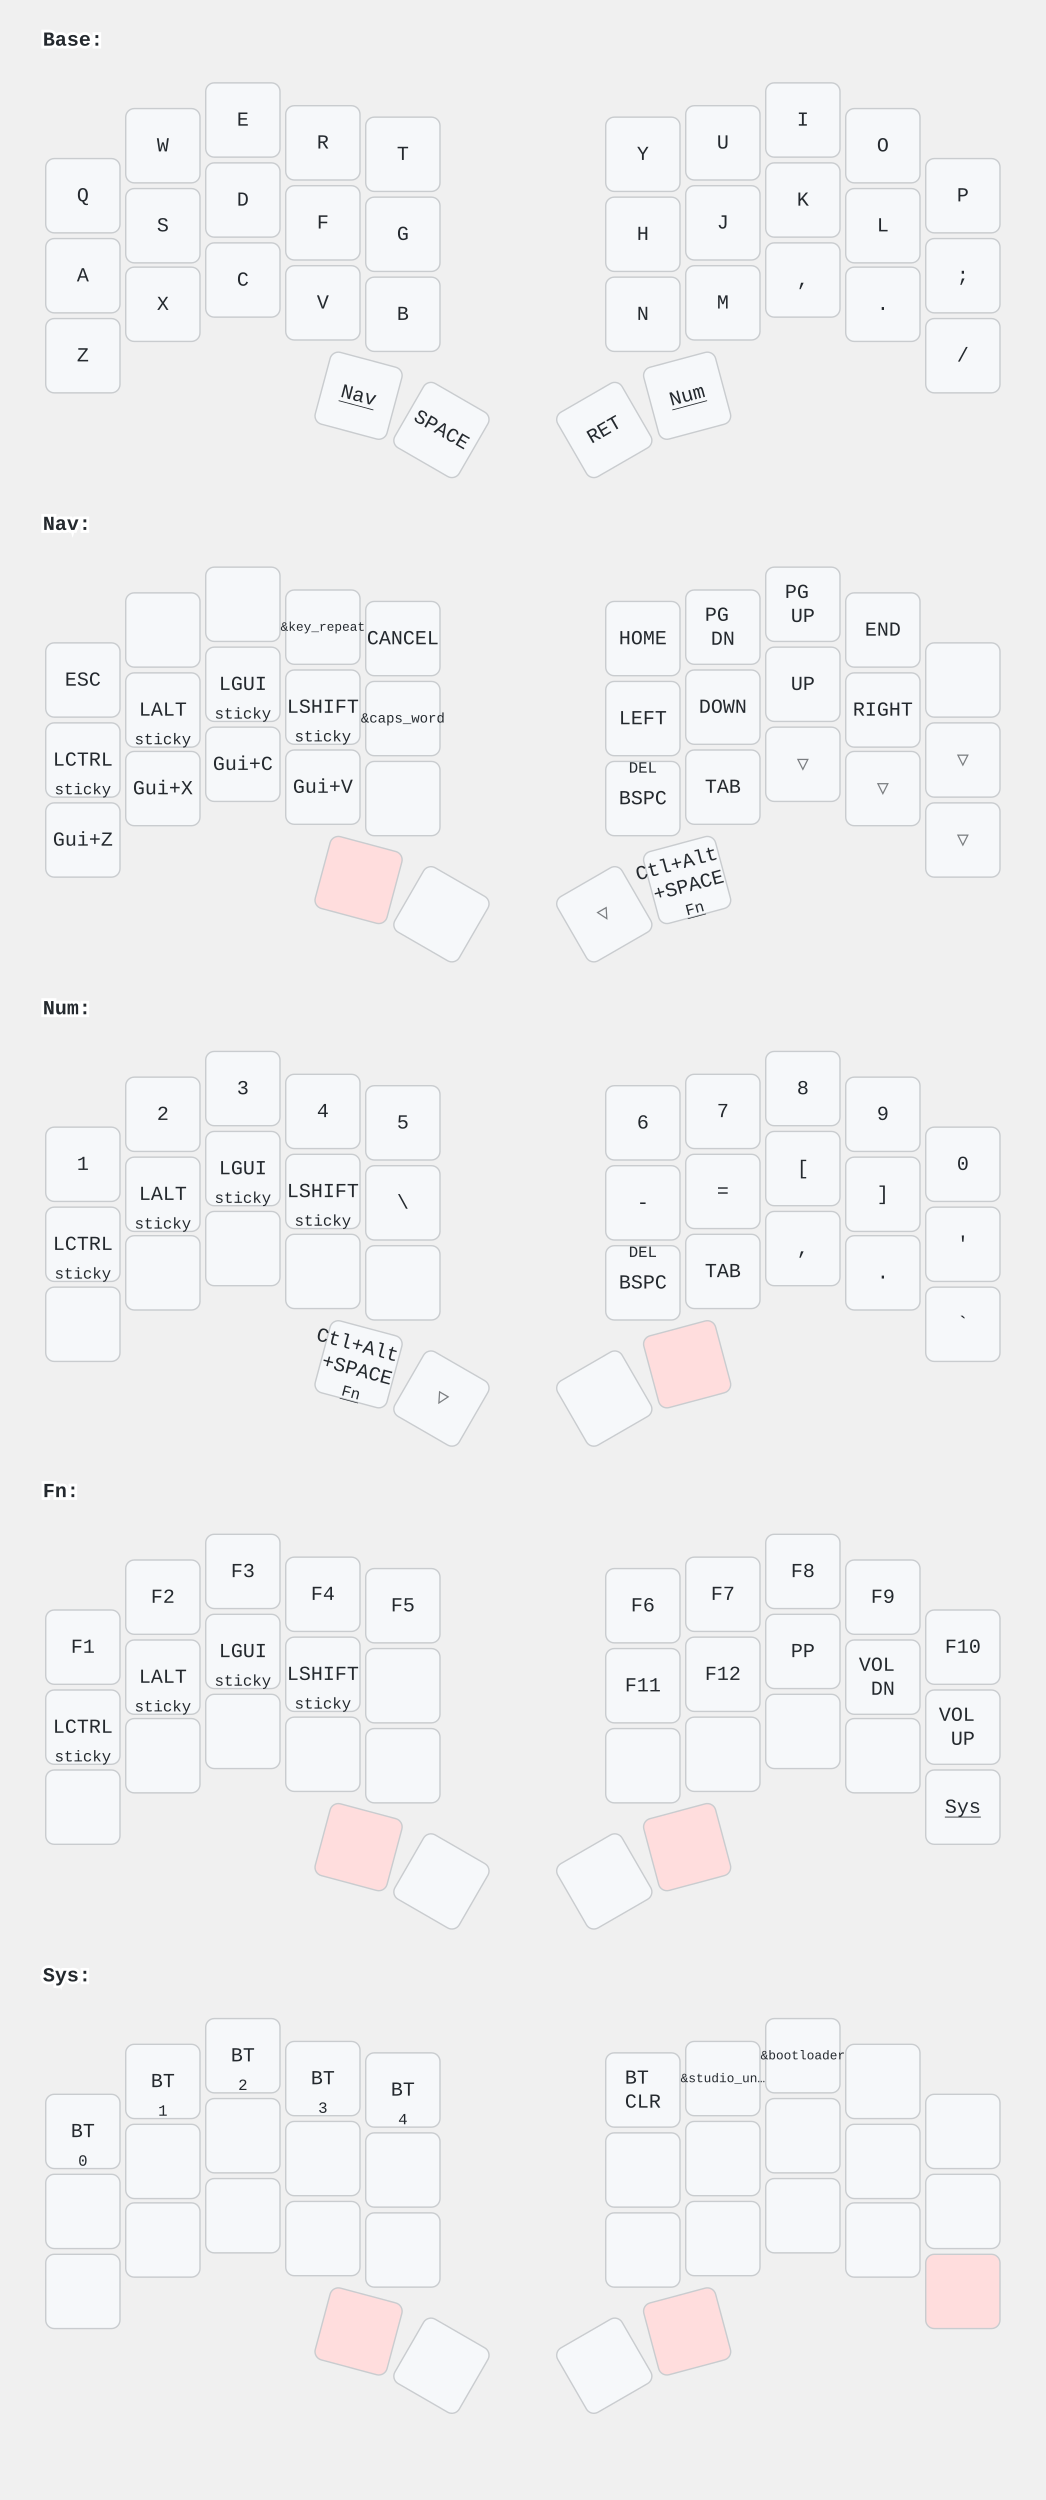
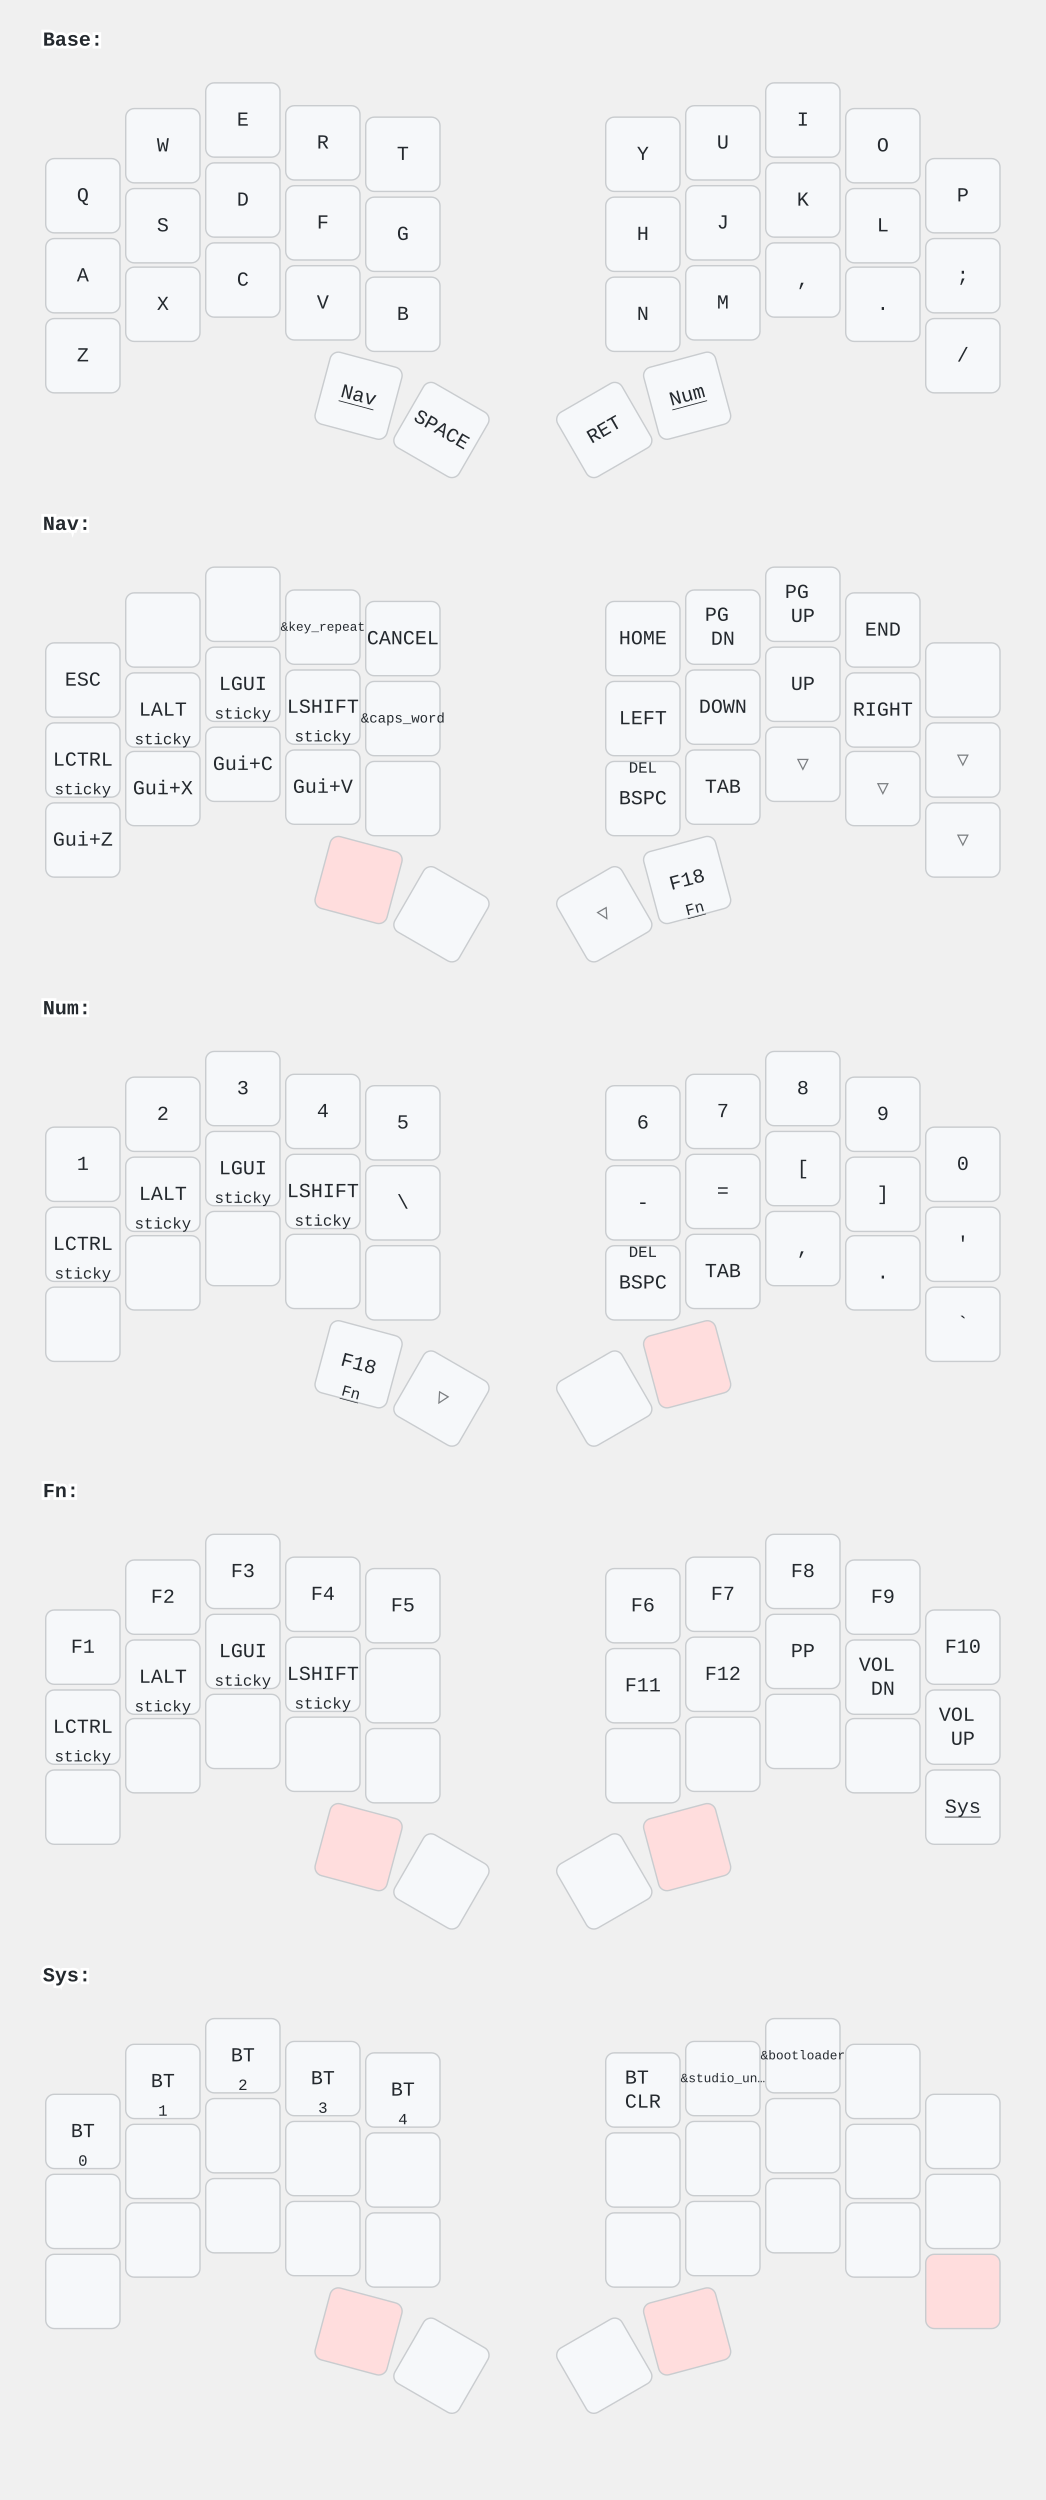
<svg xmlns="http://www.w3.org/2000/svg" width="732" height="1750" viewBox="0 0 732 1750" class="keymap">
  <style>/* inherit to force styles through use tags */
svg path {
    fill: inherit;
}

/* font and background color specifications */
svg.keymap {
    font-family: SFMono-Regular,Consolas,Liberation Mono,Menlo,monospace;
    font-size: 14px;
    font-kerning: normal;
    text-rendering: optimizeLegibility;
    fill: #24292e;
}

/* default key styling */
rect.key {
    fill: #f6f8fa;
}

rect.key, rect.combo {
    stroke: #c9cccf;
    stroke-width: 1;
}

/* default key side styling, only used is draw_key_sides is set */
rect.side {
    filter: brightness(90%);
}

/* color accent for combo boxes */
rect.combo, rect.combo-separate {
    fill: #cdf;
}

/* color accent for held keys */
rect.held, rect.combo.held {
    fill: #fdd;
}

/* color accent for ghost (optional) keys */
rect.ghost, rect.combo.ghost {
    stroke-dasharray: 4, 4;
    stroke-width: 2;
}

text {
    text-anchor: middle;
    dominant-baseline: middle;
}

/* styling for layer labels */
text.label {
    font-weight: bold;
    text-anchor: start;
    stroke: white;
    stroke-width: 4;
    paint-order: stroke;
}

/* styling for optional footer */
text.footer {
    text-anchor: end;
    dominant-baseline: auto;
    stroke: white;
    stroke-width: 4;
    paint-order: stroke;
}

/* styling for combo tap, and key non-tap label text */
text.combo, text.hold, text.shifted, text.left, text.right, text.tl, text.tr, text.bl, text.br {
    font-size: 11px;
}

text.hold, text.bl, text.br {
    text-anchor: middle;
    dominant-baseline: auto;
}

text.shifted, text.tl, text.tr {
    text-anchor: middle;
    dominant-baseline: hanging;
}

text.left, text.tl, text.bl {
    text-anchor: start;
}

text.right, text.tr, text.br {
    text-anchor: end;
}

text.layer-activator {
    text-decoration: underline;
}

/* styling for hold/shifted label text in combo box */
text.combo.hold, text.combo.shifted, text.combo.left, text.combo.right {
    font-size: 8px;
}

/* lighter symbol for transparent keys */
text.trans {
    fill: #7b7e81;
}

/* styling for combo dendrons */
path.combo {
    stroke-width: 1;
    stroke: gray;
    fill: none;
}

/* Start Tabler Icons Cleanup */
/* cannot use height/width with glyphs */
.icon-tabler &gt; path {
    fill: inherit;
    stroke: inherit;
    stroke-width: 2;
}
/* hide tabler's default box */
.icon-tabler &gt; path[stroke="none"][fill="none"] {
    visibility: hidden;
}
/* End Tabler Icons Cleanup */
</style>
  <g transform="translate(30, 0)" class="layer-Base">
    <text x="0" y="28" class="label" id="Base">Base:</text>
    <g transform="translate(0, 56)">
      <g transform="translate(28, 81)" class="key keypos-0">
        <rect rx="6" ry="6" x="-26" y="-26" width="52" height="52" class="key" />
        <text x="0" y="0" class="key tap">Q</text>
      </g>
      <g transform="translate(84, 46)" class="key keypos-1">
        <rect rx="6" ry="6" x="-26" y="-26" width="52" height="52" class="key" />
        <text x="0" y="0" class="key tap">W</text>
      </g>
      <g transform="translate(140, 28)" class="key keypos-2">
        <rect rx="6" ry="6" x="-26" y="-26" width="52" height="52" class="key" />
        <text x="0" y="0" class="key tap">E</text>
      </g>
      <g transform="translate(196, 44)" class="key keypos-3">
        <rect rx="6" ry="6" x="-26" y="-26" width="52" height="52" class="key" />
        <text x="0" y="0" class="key tap">R</text>
      </g>
      <g transform="translate(252, 52)" class="key keypos-4">
        <rect rx="6" ry="6" x="-26" y="-26" width="52" height="52" class="key" />
        <text x="0" y="0" class="key tap">T</text>
      </g>
      <g transform="translate(420, 52)" class="key keypos-5">
        <rect rx="6" ry="6" x="-26" y="-26" width="52" height="52" class="key" />
        <text x="0" y="0" class="key tap">Y</text>
      </g>
      <g transform="translate(476, 44)" class="key keypos-6">
        <rect rx="6" ry="6" x="-26" y="-26" width="52" height="52" class="key" />
        <text x="0" y="0" class="key tap">U</text>
      </g>
      <g transform="translate(532, 28)" class="key keypos-7">
        <rect rx="6" ry="6" x="-26" y="-26" width="52" height="52" class="key" />
        <text x="0" y="0" class="key tap">I</text>
      </g>
      <g transform="translate(588, 46)" class="key keypos-8">
        <rect rx="6" ry="6" x="-26" y="-26" width="52" height="52" class="key" />
        <text x="0" y="0" class="key tap">O</text>
      </g>
      <g transform="translate(644, 81)" class="key keypos-9">
        <rect rx="6" ry="6" x="-26" y="-26" width="52" height="52" class="key" />
        <text x="0" y="0" class="key tap">P</text>
      </g>
      <g transform="translate(28, 137)" class="key keypos-10">
        <rect rx="6" ry="6" x="-26" y="-26" width="52" height="52" class="key" />
        <text x="0" y="0" class="key tap">A</text>
      </g>
      <g transform="translate(84, 102)" class="key keypos-11">
        <rect rx="6" ry="6" x="-26" y="-26" width="52" height="52" class="key" />
        <text x="0" y="0" class="key tap">S</text>
      </g>
      <g transform="translate(140, 84)" class="key keypos-12">
        <rect rx="6" ry="6" x="-26" y="-26" width="52" height="52" class="key" />
        <text x="0" y="0" class="key tap">D</text>
      </g>
      <g transform="translate(196, 100)" class="key keypos-13">
        <rect rx="6" ry="6" x="-26" y="-26" width="52" height="52" class="key" />
        <text x="0" y="0" class="key tap">F</text>
      </g>
      <g transform="translate(252, 108)" class="key keypos-14">
        <rect rx="6" ry="6" x="-26" y="-26" width="52" height="52" class="key" />
        <text x="0" y="0" class="key tap">G</text>
      </g>
      <g transform="translate(420, 108)" class="key keypos-15">
        <rect rx="6" ry="6" x="-26" y="-26" width="52" height="52" class="key" />
        <text x="0" y="0" class="key tap">H</text>
      </g>
      <g transform="translate(476, 100)" class="key keypos-16">
        <rect rx="6" ry="6" x="-26" y="-26" width="52" height="52" class="key" />
        <text x="0" y="0" class="key tap">J</text>
      </g>
      <g transform="translate(532, 84)" class="key keypos-17">
        <rect rx="6" ry="6" x="-26" y="-26" width="52" height="52" class="key" />
        <text x="0" y="0" class="key tap">K</text>
      </g>
      <g transform="translate(588, 102)" class="key keypos-18">
        <rect rx="6" ry="6" x="-26" y="-26" width="52" height="52" class="key" />
        <text x="0" y="0" class="key tap">L</text>
      </g>
      <g transform="translate(644, 137)" class="key keypos-19">
        <rect rx="6" ry="6" x="-26" y="-26" width="52" height="52" class="key" />
        <text x="0" y="0" class="key tap">;</text>
      </g>
      <g transform="translate(28, 193)" class="key keypos-20">
        <rect rx="6" ry="6" x="-26" y="-26" width="52" height="52" class="key" />
        <text x="0" y="0" class="key tap">Z</text>
      </g>
      <g transform="translate(84, 157)" class="key keypos-21">
        <rect rx="6" ry="6" x="-26" y="-26" width="52" height="52" class="key" />
        <text x="0" y="0" class="key tap">X</text>
      </g>
      <g transform="translate(140, 140)" class="key keypos-22">
        <rect rx="6" ry="6" x="-26" y="-26" width="52" height="52" class="key" />
        <text x="0" y="0" class="key tap">C</text>
      </g>
      <g transform="translate(196, 156)" class="key keypos-23">
        <rect rx="6" ry="6" x="-26" y="-26" width="52" height="52" class="key" />
        <text x="0" y="0" class="key tap">V</text>
      </g>
      <g transform="translate(252, 164)" class="key keypos-24">
        <rect rx="6" ry="6" x="-26" y="-26" width="52" height="52" class="key" />
        <text x="0" y="0" class="key tap">B</text>
      </g>
      <g transform="translate(420, 164)" class="key keypos-25">
        <rect rx="6" ry="6" x="-26" y="-26" width="52" height="52" class="key" />
        <text x="0" y="0" class="key tap">N</text>
      </g>
      <g transform="translate(476, 156)" class="key keypos-26">
        <rect rx="6" ry="6" x="-26" y="-26" width="52" height="52" class="key" />
        <text x="0" y="0" class="key tap">M</text>
      </g>
      <g transform="translate(532, 140)" class="key keypos-27">
        <rect rx="6" ry="6" x="-26" y="-26" width="52" height="52" class="key" />
        <text x="0" y="0" class="key tap">,</text>
      </g>
      <g transform="translate(588, 157)" class="key keypos-28">
        <rect rx="6" ry="6" x="-26" y="-26" width="52" height="52" class="key" />
        <text x="0" y="0" class="key tap">.</text>
      </g>
      <g transform="translate(644, 193)" class="key keypos-29">
        <rect rx="6" ry="6" x="-26" y="-26" width="52" height="52" class="key" />
        <text x="0" y="0" class="key tap">/</text>
      </g>
      <g transform="translate(221, 221) rotate(15.0)" class="key keypos-30">
        <rect rx="6" ry="6" x="-26" y="-26" width="52" height="52" class="key" />
        <a href="#Nav">
          <text x="0" y="0" class="key tap layer-activator">Nav</text>
        </a>
      </g>
      <g transform="translate(279, 245) rotate(30.0)" class="key keypos-31">
        <rect rx="6" ry="6" x="-26" y="-26" width="52" height="52" class="key" />
        <text x="0" y="0" class="key tap">SPACE</text>
      </g>
      <g transform="translate(393, 245) rotate(-30.0)" class="key keypos-32">
        <rect rx="6" ry="6" x="-26" y="-26" width="52" height="52" class="key" />
        <text x="0" y="0" class="key tap">RET</text>
      </g>
      <g transform="translate(451, 221) rotate(-15.0)" class="key keypos-33">
        <rect rx="6" ry="6" x="-26" y="-26" width="52" height="52" class="key" />
        <a href="#Num">
          <text x="0" y="0" class="key tap layer-activator">Num</text>
        </a>
      </g>
    </g>
  </g>
  <g transform="translate(30, 339)" class="layer-Nav">
    <text x="0" y="28" class="label" id="Nav">Nav:</text>
    <g transform="translate(0, 56)">
      <g transform="translate(28, 81)" class="key keypos-0">
        <rect rx="6" ry="6" x="-26" y="-26" width="52" height="52" class="key" />
        <text x="0" y="0" class="key tap">ESC</text>
      </g>
      <g transform="translate(84, 46)" class="key keypos-1">
        <rect rx="6" ry="6" x="-26" y="-26" width="52" height="52" class="key" />
      </g>
      <g transform="translate(140, 28)" class="key keypos-2">
        <rect rx="6" ry="6" x="-26" y="-26" width="52" height="52" class="key" />
      </g>
      <g transform="translate(196, 44)" class="key keypos-3">
        <rect rx="6" ry="6" x="-26" y="-26" width="52" height="52" class="key" />
        <text x="0" y="0" class="key tap">
          <tspan style="font-size: 64%">&amp;key_repeat</tspan>
        </text>
      </g>
      <g transform="translate(252, 52)" class="key keypos-4">
        <rect rx="6" ry="6" x="-26" y="-26" width="52" height="52" class="key" />
        <text x="0" y="0" class="key tap">CANCEL</text>
      </g>
      <g transform="translate(420, 52)" class="key keypos-5">
        <rect rx="6" ry="6" x="-26" y="-26" width="52" height="52" class="key" />
        <text x="0" y="0" class="key tap">HOME</text>
      </g>
      <g transform="translate(476, 44)" class="key keypos-6">
        <rect rx="6" ry="6" x="-26" y="-26" width="52" height="52" class="key" />
        <text x="0" y="0" class="key tap">
          <tspan x="0" dy="-0.6em">PG</tspan>
          <tspan x="0" dy="1.2em">DN</tspan>
        </text>
      </g>
      <g transform="translate(532, 28)" class="key keypos-7">
        <rect rx="6" ry="6" x="-26" y="-26" width="52" height="52" class="key" />
        <text x="0" y="0" class="key tap">
          <tspan x="0" dy="-0.6em">PG</tspan>
          <tspan x="0" dy="1.2em">UP</tspan>
        </text>
      </g>
      <g transform="translate(588, 46)" class="key keypos-8">
        <rect rx="6" ry="6" x="-26" y="-26" width="52" height="52" class="key" />
        <text x="0" y="0" class="key tap">END</text>
      </g>
      <g transform="translate(644, 81)" class="key keypos-9">
        <rect rx="6" ry="6" x="-26" y="-26" width="52" height="52" class="key" />
      </g>
      <g transform="translate(28, 137)" class="key keypos-10">
        <rect rx="6" ry="6" x="-26" y="-26" width="52" height="52" class="key" />
        <text x="0" y="0" class="key tap">LCTRL</text>
        <text x="0" y="24" class="key hold">sticky</text>
      </g>
      <g transform="translate(84, 102)" class="key keypos-11">
        <rect rx="6" ry="6" x="-26" y="-26" width="52" height="52" class="key" />
        <text x="0" y="0" class="key tap">LALT</text>
        <text x="0" y="24" class="key hold">sticky</text>
      </g>
      <g transform="translate(140, 84)" class="key keypos-12">
        <rect rx="6" ry="6" x="-26" y="-26" width="52" height="52" class="key" />
        <text x="0" y="0" class="key tap">LGUI</text>
        <text x="0" y="24" class="key hold">sticky</text>
      </g>
      <g transform="translate(196, 100)" class="key keypos-13">
        <rect rx="6" ry="6" x="-26" y="-26" width="52" height="52" class="key" />
        <text x="0" y="0" class="key tap">LSHIFT</text>
        <text x="0" y="24" class="key hold">sticky</text>
      </g>
      <g transform="translate(252, 108)" class="key keypos-14">
        <rect rx="6" ry="6" x="-26" y="-26" width="52" height="52" class="key" />
        <text x="0" y="0" class="key tap">
          <tspan style="font-size: 70%">&amp;caps_word</tspan>
        </text>
      </g>
      <g transform="translate(420, 108)" class="key keypos-15">
        <rect rx="6" ry="6" x="-26" y="-26" width="52" height="52" class="key" />
        <text x="0" y="0" class="key tap">LEFT</text>
      </g>
      <g transform="translate(476, 100)" class="key keypos-16">
        <rect rx="6" ry="6" x="-26" y="-26" width="52" height="52" class="key" />
        <text x="0" y="0" class="key tap">DOWN</text>
      </g>
      <g transform="translate(532, 84)" class="key keypos-17">
        <rect rx="6" ry="6" x="-26" y="-26" width="52" height="52" class="key" />
        <text x="0" y="0" class="key tap">UP</text>
      </g>
      <g transform="translate(588, 102)" class="key keypos-18">
        <rect rx="6" ry="6" x="-26" y="-26" width="52" height="52" class="key" />
        <text x="0" y="0" class="key tap">RIGHT</text>
      </g>
      <g transform="translate(644, 137)" class="key trans keypos-19">
        <rect rx="6" ry="6" x="-26" y="-26" width="52" height="52" class="key trans" />
        <text x="0" y="0" class="key trans tap">▽</text>
      </g>
      <g transform="translate(28, 193)" class="key keypos-20">
        <rect rx="6" ry="6" x="-26" y="-26" width="52" height="52" class="key" />
        <text x="0" y="0" class="key tap">Gui+Z</text>
      </g>
      <g transform="translate(84, 157)" class="key keypos-21">
        <rect rx="6" ry="6" x="-26" y="-26" width="52" height="52" class="key" />
        <text x="0" y="0" class="key tap">Gui+X</text>
      </g>
      <g transform="translate(140, 140)" class="key keypos-22">
        <rect rx="6" ry="6" x="-26" y="-26" width="52" height="52" class="key" />
        <text x="0" y="0" class="key tap">Gui+C</text>
      </g>
      <g transform="translate(196, 156)" class="key keypos-23">
        <rect rx="6" ry="6" x="-26" y="-26" width="52" height="52" class="key" />
        <text x="0" y="0" class="key tap">Gui+V</text>
      </g>
      <g transform="translate(252, 164)" class="key keypos-24">
        <rect rx="6" ry="6" x="-26" y="-26" width="52" height="52" class="key" />
      </g>
      <g transform="translate(420, 164)" class="key keypos-25">
        <rect rx="6" ry="6" x="-26" y="-26" width="52" height="52" class="key" />
        <text x="0" y="0" class="key tap">BSPC</text>
        <text x="0" y="-24" class="key shifted">DEL</text>
      </g>
      <g transform="translate(476, 156)" class="key keypos-26">
        <rect rx="6" ry="6" x="-26" y="-26" width="52" height="52" class="key" />
        <text x="0" y="0" class="key tap">TAB</text>
      </g>
      <g transform="translate(532, 140)" class="key trans keypos-27">
        <rect rx="6" ry="6" x="-26" y="-26" width="52" height="52" class="key trans" />
        <text x="0" y="0" class="key trans tap">▽</text>
      </g>
      <g transform="translate(588, 157)" class="key trans keypos-28">
        <rect rx="6" ry="6" x="-26" y="-26" width="52" height="52" class="key trans" />
        <text x="0" y="0" class="key trans tap">▽</text>
      </g>
      <g transform="translate(644, 193)" class="key trans keypos-29">
        <rect rx="6" ry="6" x="-26" y="-26" width="52" height="52" class="key trans" />
        <text x="0" y="0" class="key trans tap">▽</text>
      </g>
      <g transform="translate(221, 221) rotate(15.0)" class="key held keypos-30">
        <rect rx="6" ry="6" x="-26" y="-26" width="52" height="52" class="key held" />
      </g>
      <g transform="translate(279, 245) rotate(30.0)" class="key keypos-31">
        <rect rx="6" ry="6" x="-26" y="-26" width="52" height="52" class="key" />
      </g>
      <g transform="translate(393, 245) rotate(-30.0)" class="key trans keypos-32">
        <rect rx="6" ry="6" x="-26" y="-26" width="52" height="52" class="key trans" />
        <text x="0" y="0" class="key trans tap">▽</text>
      </g>
      <g transform="translate(451, 221) rotate(-15.0)" class="key keypos-33">
        <rect rx="6" ry="6" x="-26" y="-26" width="52" height="52" class="key" />
-         <text x="0" y="0" class="key tap">
-           <tspan x="0" dy="-0.9em">Ctl+Alt</tspan>
-           <tspan x="0" dy="1.2em">+SPACE</tspan>
-         </text>
+         <text x="0" y="0" class="key tap">F18</text>
        <a href="#Fn">
          <text x="0" y="24" class="key hold layer-activator">Fn</text>
        </a>
      </g>
    </g>
  </g>
  <g transform="translate(30, 678)" class="layer-Num">
    <text x="0" y="28" class="label" id="Num">Num:</text>
    <g transform="translate(0, 56)">
      <g transform="translate(28, 81)" class="key keypos-0">
        <rect rx="6" ry="6" x="-26" y="-26" width="52" height="52" class="key" />
        <text x="0" y="0" class="key tap">1</text>
      </g>
      <g transform="translate(84, 46)" class="key keypos-1">
        <rect rx="6" ry="6" x="-26" y="-26" width="52" height="52" class="key" />
        <text x="0" y="0" class="key tap">2</text>
      </g>
      <g transform="translate(140, 28)" class="key keypos-2">
        <rect rx="6" ry="6" x="-26" y="-26" width="52" height="52" class="key" />
        <text x="0" y="0" class="key tap">3</text>
      </g>
      <g transform="translate(196, 44)" class="key keypos-3">
        <rect rx="6" ry="6" x="-26" y="-26" width="52" height="52" class="key" />
        <text x="0" y="0" class="key tap">4</text>
      </g>
      <g transform="translate(252, 52)" class="key keypos-4">
        <rect rx="6" ry="6" x="-26" y="-26" width="52" height="52" class="key" />
        <text x="0" y="0" class="key tap">5</text>
      </g>
      <g transform="translate(420, 52)" class="key keypos-5">
        <rect rx="6" ry="6" x="-26" y="-26" width="52" height="52" class="key" />
        <text x="0" y="0" class="key tap">6</text>
      </g>
      <g transform="translate(476, 44)" class="key keypos-6">
        <rect rx="6" ry="6" x="-26" y="-26" width="52" height="52" class="key" />
        <text x="0" y="0" class="key tap">7</text>
      </g>
      <g transform="translate(532, 28)" class="key keypos-7">
        <rect rx="6" ry="6" x="-26" y="-26" width="52" height="52" class="key" />
        <text x="0" y="0" class="key tap">8</text>
      </g>
      <g transform="translate(588, 46)" class="key keypos-8">
        <rect rx="6" ry="6" x="-26" y="-26" width="52" height="52" class="key" />
        <text x="0" y="0" class="key tap">9</text>
      </g>
      <g transform="translate(644, 81)" class="key keypos-9">
        <rect rx="6" ry="6" x="-26" y="-26" width="52" height="52" class="key" />
        <text x="0" y="0" class="key tap">0</text>
      </g>
      <g transform="translate(28, 137)" class="key keypos-10">
        <rect rx="6" ry="6" x="-26" y="-26" width="52" height="52" class="key" />
        <text x="0" y="0" class="key tap">LCTRL</text>
        <text x="0" y="24" class="key hold">sticky</text>
      </g>
      <g transform="translate(84, 102)" class="key keypos-11">
        <rect rx="6" ry="6" x="-26" y="-26" width="52" height="52" class="key" />
        <text x="0" y="0" class="key tap">LALT</text>
        <text x="0" y="24" class="key hold">sticky</text>
      </g>
      <g transform="translate(140, 84)" class="key keypos-12">
        <rect rx="6" ry="6" x="-26" y="-26" width="52" height="52" class="key" />
        <text x="0" y="0" class="key tap">LGUI</text>
        <text x="0" y="24" class="key hold">sticky</text>
      </g>
      <g transform="translate(196, 100)" class="key keypos-13">
        <rect rx="6" ry="6" x="-26" y="-26" width="52" height="52" class="key" />
        <text x="0" y="0" class="key tap">LSHIFT</text>
        <text x="0" y="24" class="key hold">sticky</text>
      </g>
      <g transform="translate(252, 108)" class="key keypos-14">
        <rect rx="6" ry="6" x="-26" y="-26" width="52" height="52" class="key" />
        <text x="0" y="0" class="key tap">\</text>
      </g>
      <g transform="translate(420, 108)" class="key keypos-15">
        <rect rx="6" ry="6" x="-26" y="-26" width="52" height="52" class="key" />
        <text x="0" y="0" class="key tap">-</text>
      </g>
      <g transform="translate(476, 100)" class="key keypos-16">
        <rect rx="6" ry="6" x="-26" y="-26" width="52" height="52" class="key" />
        <text x="0" y="0" class="key tap">=</text>
      </g>
      <g transform="translate(532, 84)" class="key keypos-17">
        <rect rx="6" ry="6" x="-26" y="-26" width="52" height="52" class="key" />
        <text x="0" y="0" class="key tap">[</text>
      </g>
      <g transform="translate(588, 102)" class="key keypos-18">
        <rect rx="6" ry="6" x="-26" y="-26" width="52" height="52" class="key" />
        <text x="0" y="0" class="key tap">]</text>
      </g>
      <g transform="translate(644, 137)" class="key keypos-19">
        <rect rx="6" ry="6" x="-26" y="-26" width="52" height="52" class="key" />
        <text x="0" y="0" class="key tap">'</text>
      </g>
      <g transform="translate(28, 193)" class="key keypos-20">
        <rect rx="6" ry="6" x="-26" y="-26" width="52" height="52" class="key" />
      </g>
      <g transform="translate(84, 157)" class="key keypos-21">
        <rect rx="6" ry="6" x="-26" y="-26" width="52" height="52" class="key" />
      </g>
      <g transform="translate(140, 140)" class="key keypos-22">
        <rect rx="6" ry="6" x="-26" y="-26" width="52" height="52" class="key" />
      </g>
      <g transform="translate(196, 156)" class="key keypos-23">
        <rect rx="6" ry="6" x="-26" y="-26" width="52" height="52" class="key" />
      </g>
      <g transform="translate(252, 164)" class="key keypos-24">
        <rect rx="6" ry="6" x="-26" y="-26" width="52" height="52" class="key" />
      </g>
      <g transform="translate(420, 164)" class="key keypos-25">
        <rect rx="6" ry="6" x="-26" y="-26" width="52" height="52" class="key" />
        <text x="0" y="0" class="key tap">BSPC</text>
        <text x="0" y="-24" class="key shifted">DEL</text>
      </g>
      <g transform="translate(476, 156)" class="key keypos-26">
        <rect rx="6" ry="6" x="-26" y="-26" width="52" height="52" class="key" />
        <text x="0" y="0" class="key tap">TAB</text>
      </g>
      <g transform="translate(532, 140)" class="key keypos-27">
        <rect rx="6" ry="6" x="-26" y="-26" width="52" height="52" class="key" />
        <text x="0" y="0" class="key tap">,</text>
      </g>
      <g transform="translate(588, 157)" class="key keypos-28">
        <rect rx="6" ry="6" x="-26" y="-26" width="52" height="52" class="key" />
        <text x="0" y="0" class="key tap">.</text>
      </g>
      <g transform="translate(644, 193)" class="key keypos-29">
        <rect rx="6" ry="6" x="-26" y="-26" width="52" height="52" class="key" />
        <text x="0" y="0" class="key tap">`</text>
      </g>
      <g transform="translate(221, 221) rotate(15.0)" class="key keypos-30">
        <rect rx="6" ry="6" x="-26" y="-26" width="52" height="52" class="key" />
-         <text x="0" y="0" class="key tap">
-           <tspan x="0" dy="-0.9em">Ctl+Alt</tspan>
-           <tspan x="0" dy="1.2em">+SPACE</tspan>
-         </text>
+         <text x="0" y="0" class="key tap">F18</text>
        <a href="#Fn">
          <text x="0" y="24" class="key hold layer-activator">Fn</text>
        </a>
      </g>
      <g transform="translate(279, 245) rotate(30.0)" class="key trans keypos-31">
        <rect rx="6" ry="6" x="-26" y="-26" width="52" height="52" class="key trans" />
        <text x="0" y="0" class="key trans tap">▽</text>
      </g>
      <g transform="translate(393, 245) rotate(-30.0)" class="key keypos-32">
        <rect rx="6" ry="6" x="-26" y="-26" width="52" height="52" class="key" />
      </g>
      <g transform="translate(451, 221) rotate(-15.0)" class="key held keypos-33">
        <rect rx="6" ry="6" x="-26" y="-26" width="52" height="52" class="key held" />
      </g>
    </g>
  </g>
  <g transform="translate(30, 1016)" class="layer-Fn">
    <text x="0" y="28" class="label" id="Fn">Fn:</text>
    <g transform="translate(0, 56)">
      <g transform="translate(28, 81)" class="key keypos-0">
        <rect rx="6" ry="6" x="-26" y="-26" width="52" height="52" class="key" />
        <text x="0" y="0" class="key tap">F1</text>
      </g>
      <g transform="translate(84, 46)" class="key keypos-1">
        <rect rx="6" ry="6" x="-26" y="-26" width="52" height="52" class="key" />
        <text x="0" y="0" class="key tap">F2</text>
      </g>
      <g transform="translate(140, 28)" class="key keypos-2">
        <rect rx="6" ry="6" x="-26" y="-26" width="52" height="52" class="key" />
        <text x="0" y="0" class="key tap">F3</text>
      </g>
      <g transform="translate(196, 44)" class="key keypos-3">
        <rect rx="6" ry="6" x="-26" y="-26" width="52" height="52" class="key" />
        <text x="0" y="0" class="key tap">F4</text>
      </g>
      <g transform="translate(252, 52)" class="key keypos-4">
        <rect rx="6" ry="6" x="-26" y="-26" width="52" height="52" class="key" />
        <text x="0" y="0" class="key tap">F5</text>
      </g>
      <g transform="translate(420, 52)" class="key keypos-5">
        <rect rx="6" ry="6" x="-26" y="-26" width="52" height="52" class="key" />
        <text x="0" y="0" class="key tap">F6</text>
      </g>
      <g transform="translate(476, 44)" class="key keypos-6">
        <rect rx="6" ry="6" x="-26" y="-26" width="52" height="52" class="key" />
        <text x="0" y="0" class="key tap">F7</text>
      </g>
      <g transform="translate(532, 28)" class="key keypos-7">
        <rect rx="6" ry="6" x="-26" y="-26" width="52" height="52" class="key" />
        <text x="0" y="0" class="key tap">F8</text>
      </g>
      <g transform="translate(588, 46)" class="key keypos-8">
        <rect rx="6" ry="6" x="-26" y="-26" width="52" height="52" class="key" />
        <text x="0" y="0" class="key tap">F9</text>
      </g>
      <g transform="translate(644, 81)" class="key keypos-9">
        <rect rx="6" ry="6" x="-26" y="-26" width="52" height="52" class="key" />
        <text x="0" y="0" class="key tap">F10</text>
      </g>
      <g transform="translate(28, 137)" class="key keypos-10">
        <rect rx="6" ry="6" x="-26" y="-26" width="52" height="52" class="key" />
        <text x="0" y="0" class="key tap">LCTRL</text>
        <text x="0" y="24" class="key hold">sticky</text>
      </g>
      <g transform="translate(84, 102)" class="key keypos-11">
        <rect rx="6" ry="6" x="-26" y="-26" width="52" height="52" class="key" />
        <text x="0" y="0" class="key tap">LALT</text>
        <text x="0" y="24" class="key hold">sticky</text>
      </g>
      <g transform="translate(140, 84)" class="key keypos-12">
        <rect rx="6" ry="6" x="-26" y="-26" width="52" height="52" class="key" />
        <text x="0" y="0" class="key tap">LGUI</text>
        <text x="0" y="24" class="key hold">sticky</text>
      </g>
      <g transform="translate(196, 100)" class="key keypos-13">
        <rect rx="6" ry="6" x="-26" y="-26" width="52" height="52" class="key" />
        <text x="0" y="0" class="key tap">LSHIFT</text>
        <text x="0" y="24" class="key hold">sticky</text>
      </g>
      <g transform="translate(252, 108)" class="key keypos-14">
        <rect rx="6" ry="6" x="-26" y="-26" width="52" height="52" class="key" />
      </g>
      <g transform="translate(420, 108)" class="key keypos-15">
        <rect rx="6" ry="6" x="-26" y="-26" width="52" height="52" class="key" />
        <text x="0" y="0" class="key tap">F11</text>
      </g>
      <g transform="translate(476, 100)" class="key keypos-16">
        <rect rx="6" ry="6" x="-26" y="-26" width="52" height="52" class="key" />
        <text x="0" y="0" class="key tap">F12</text>
      </g>
      <g transform="translate(532, 84)" class="key keypos-17">
        <rect rx="6" ry="6" x="-26" y="-26" width="52" height="52" class="key" />
        <text x="0" y="0" class="key tap">PP</text>
      </g>
      <g transform="translate(588, 102)" class="key keypos-18">
        <rect rx="6" ry="6" x="-26" y="-26" width="52" height="52" class="key" />
        <text x="0" y="0" class="key tap">
          <tspan x="0" dy="-0.6em">VOL</tspan>
          <tspan x="0" dy="1.2em">DN</tspan>
        </text>
      </g>
      <g transform="translate(644, 137)" class="key keypos-19">
        <rect rx="6" ry="6" x="-26" y="-26" width="52" height="52" class="key" />
        <text x="0" y="0" class="key tap">
          <tspan x="0" dy="-0.6em">VOL</tspan>
          <tspan x="0" dy="1.2em">UP</tspan>
        </text>
      </g>
      <g transform="translate(28, 193)" class="key keypos-20">
        <rect rx="6" ry="6" x="-26" y="-26" width="52" height="52" class="key" />
      </g>
      <g transform="translate(84, 157)" class="key keypos-21">
        <rect rx="6" ry="6" x="-26" y="-26" width="52" height="52" class="key" />
      </g>
      <g transform="translate(140, 140)" class="key keypos-22">
        <rect rx="6" ry="6" x="-26" y="-26" width="52" height="52" class="key" />
      </g>
      <g transform="translate(196, 156)" class="key keypos-23">
        <rect rx="6" ry="6" x="-26" y="-26" width="52" height="52" class="key" />
      </g>
      <g transform="translate(252, 164)" class="key keypos-24">
        <rect rx="6" ry="6" x="-26" y="-26" width="52" height="52" class="key" />
      </g>
      <g transform="translate(420, 164)" class="key keypos-25">
        <rect rx="6" ry="6" x="-26" y="-26" width="52" height="52" class="key" />
      </g>
      <g transform="translate(476, 156)" class="key keypos-26">
        <rect rx="6" ry="6" x="-26" y="-26" width="52" height="52" class="key" />
      </g>
      <g transform="translate(532, 140)" class="key keypos-27">
        <rect rx="6" ry="6" x="-26" y="-26" width="52" height="52" class="key" />
      </g>
      <g transform="translate(588, 157)" class="key keypos-28">
        <rect rx="6" ry="6" x="-26" y="-26" width="52" height="52" class="key" />
      </g>
      <g transform="translate(644, 193)" class="key keypos-29">
        <rect rx="6" ry="6" x="-26" y="-26" width="52" height="52" class="key" />
        <a href="#Sys">
          <text x="0" y="0" class="key tap layer-activator">Sys</text>
        </a>
      </g>
      <g transform="translate(221, 221) rotate(15.0)" class="key held keypos-30">
        <rect rx="6" ry="6" x="-26" y="-26" width="52" height="52" class="key held" />
      </g>
      <g transform="translate(279, 245) rotate(30.0)" class="key keypos-31">
        <rect rx="6" ry="6" x="-26" y="-26" width="52" height="52" class="key" />
      </g>
      <g transform="translate(393, 245) rotate(-30.0)" class="key keypos-32">
        <rect rx="6" ry="6" x="-26" y="-26" width="52" height="52" class="key" />
      </g>
      <g transform="translate(451, 221) rotate(-15.0)" class="key held keypos-33">
        <rect rx="6" ry="6" x="-26" y="-26" width="52" height="52" class="key held" />
      </g>
    </g>
  </g>
  <g transform="translate(30, 1355)" class="layer-Sys">
    <text x="0" y="28" class="label" id="Sys">Sys:</text>
    <g transform="translate(0, 56)">
      <g transform="translate(28, 81)" class="key keypos-0">
        <rect rx="6" ry="6" x="-26" y="-26" width="52" height="52" class="key" />
        <text x="0" y="0" class="key tap">BT</text>
        <text x="0" y="24" class="key hold">0</text>
      </g>
      <g transform="translate(84, 46)" class="key keypos-1">
        <rect rx="6" ry="6" x="-26" y="-26" width="52" height="52" class="key" />
        <text x="0" y="0" class="key tap">BT</text>
        <text x="0" y="24" class="key hold">1</text>
      </g>
      <g transform="translate(140, 28)" class="key keypos-2">
        <rect rx="6" ry="6" x="-26" y="-26" width="52" height="52" class="key" />
        <text x="0" y="0" class="key tap">BT</text>
        <text x="0" y="24" class="key hold">2</text>
      </g>
      <g transform="translate(196, 44)" class="key keypos-3">
        <rect rx="6" ry="6" x="-26" y="-26" width="52" height="52" class="key" />
        <text x="0" y="0" class="key tap">BT</text>
        <text x="0" y="24" class="key hold">3</text>
      </g>
      <g transform="translate(252, 52)" class="key keypos-4">
        <rect rx="6" ry="6" x="-26" y="-26" width="52" height="52" class="key" />
        <text x="0" y="0" class="key tap">BT</text>
        <text x="0" y="24" class="key hold">4</text>
      </g>
      <g transform="translate(420, 52)" class="key keypos-5">
        <rect rx="6" ry="6" x="-26" y="-26" width="52" height="52" class="key" />
        <text x="0" y="0" class="key tap">
          <tspan x="0" dy="-0.6em">BT</tspan>
          <tspan x="0" dy="1.2em">CLR</tspan>
        </text>
      </g>
      <g transform="translate(476, 44)" class="key keypos-6">
        <rect rx="6" ry="6" x="-26" y="-26" width="52" height="52" class="key" />
        <text x="0" y="0" class="key tap">
          <tspan style="font-size: 64%">&amp;studio_un…</tspan>
        </text>
      </g>
      <g transform="translate(532, 28)" class="key keypos-7">
        <rect rx="6" ry="6" x="-26" y="-26" width="52" height="52" class="key" />
        <text x="0" y="0" class="key tap">
          <tspan style="font-size: 64%">&amp;bootloader</tspan>
        </text>
      </g>
      <g transform="translate(588, 46)" class="key keypos-8">
        <rect rx="6" ry="6" x="-26" y="-26" width="52" height="52" class="key" />
      </g>
      <g transform="translate(644, 81)" class="key keypos-9">
        <rect rx="6" ry="6" x="-26" y="-26" width="52" height="52" class="key" />
      </g>
      <g transform="translate(28, 137)" class="key keypos-10">
        <rect rx="6" ry="6" x="-26" y="-26" width="52" height="52" class="key" />
      </g>
      <g transform="translate(84, 102)" class="key keypos-11">
        <rect rx="6" ry="6" x="-26" y="-26" width="52" height="52" class="key" />
      </g>
      <g transform="translate(140, 84)" class="key keypos-12">
        <rect rx="6" ry="6" x="-26" y="-26" width="52" height="52" class="key" />
      </g>
      <g transform="translate(196, 100)" class="key keypos-13">
        <rect rx="6" ry="6" x="-26" y="-26" width="52" height="52" class="key" />
      </g>
      <g transform="translate(252, 108)" class="key keypos-14">
        <rect rx="6" ry="6" x="-26" y="-26" width="52" height="52" class="key" />
      </g>
      <g transform="translate(420, 108)" class="key keypos-15">
        <rect rx="6" ry="6" x="-26" y="-26" width="52" height="52" class="key" />
      </g>
      <g transform="translate(476, 100)" class="key keypos-16">
        <rect rx="6" ry="6" x="-26" y="-26" width="52" height="52" class="key" />
      </g>
      <g transform="translate(532, 84)" class="key keypos-17">
        <rect rx="6" ry="6" x="-26" y="-26" width="52" height="52" class="key" />
      </g>
      <g transform="translate(588, 102)" class="key keypos-18">
        <rect rx="6" ry="6" x="-26" y="-26" width="52" height="52" class="key" />
      </g>
      <g transform="translate(644, 137)" class="key keypos-19">
        <rect rx="6" ry="6" x="-26" y="-26" width="52" height="52" class="key" />
      </g>
      <g transform="translate(28, 193)" class="key keypos-20">
        <rect rx="6" ry="6" x="-26" y="-26" width="52" height="52" class="key" />
      </g>
      <g transform="translate(84, 157)" class="key keypos-21">
        <rect rx="6" ry="6" x="-26" y="-26" width="52" height="52" class="key" />
      </g>
      <g transform="translate(140, 140)" class="key keypos-22">
        <rect rx="6" ry="6" x="-26" y="-26" width="52" height="52" class="key" />
      </g>
      <g transform="translate(196, 156)" class="key keypos-23">
        <rect rx="6" ry="6" x="-26" y="-26" width="52" height="52" class="key" />
      </g>
      <g transform="translate(252, 164)" class="key keypos-24">
        <rect rx="6" ry="6" x="-26" y="-26" width="52" height="52" class="key" />
      </g>
      <g transform="translate(420, 164)" class="key keypos-25">
        <rect rx="6" ry="6" x="-26" y="-26" width="52" height="52" class="key" />
      </g>
      <g transform="translate(476, 156)" class="key keypos-26">
        <rect rx="6" ry="6" x="-26" y="-26" width="52" height="52" class="key" />
      </g>
      <g transform="translate(532, 140)" class="key keypos-27">
        <rect rx="6" ry="6" x="-26" y="-26" width="52" height="52" class="key" />
      </g>
      <g transform="translate(588, 157)" class="key keypos-28">
        <rect rx="6" ry="6" x="-26" y="-26" width="52" height="52" class="key" />
      </g>
      <g transform="translate(644, 193)" class="key held keypos-29">
        <rect rx="6" ry="6" x="-26" y="-26" width="52" height="52" class="key held" />
      </g>
      <g transform="translate(221, 221) rotate(15.0)" class="key held keypos-30">
        <rect rx="6" ry="6" x="-26" y="-26" width="52" height="52" class="key held" />
      </g>
      <g transform="translate(279, 245) rotate(30.0)" class="key keypos-31">
        <rect rx="6" ry="6" x="-26" y="-26" width="52" height="52" class="key" />
      </g>
      <g transform="translate(393, 245) rotate(-30.0)" class="key keypos-32">
        <rect rx="6" ry="6" x="-26" y="-26" width="52" height="52" class="key" />
      </g>
      <g transform="translate(451, 221) rotate(-15.0)" class="key held keypos-33">
        <rect rx="6" ry="6" x="-26" y="-26" width="52" height="52" class="key held" />
      </g>
    </g>
  </g>
</svg>
